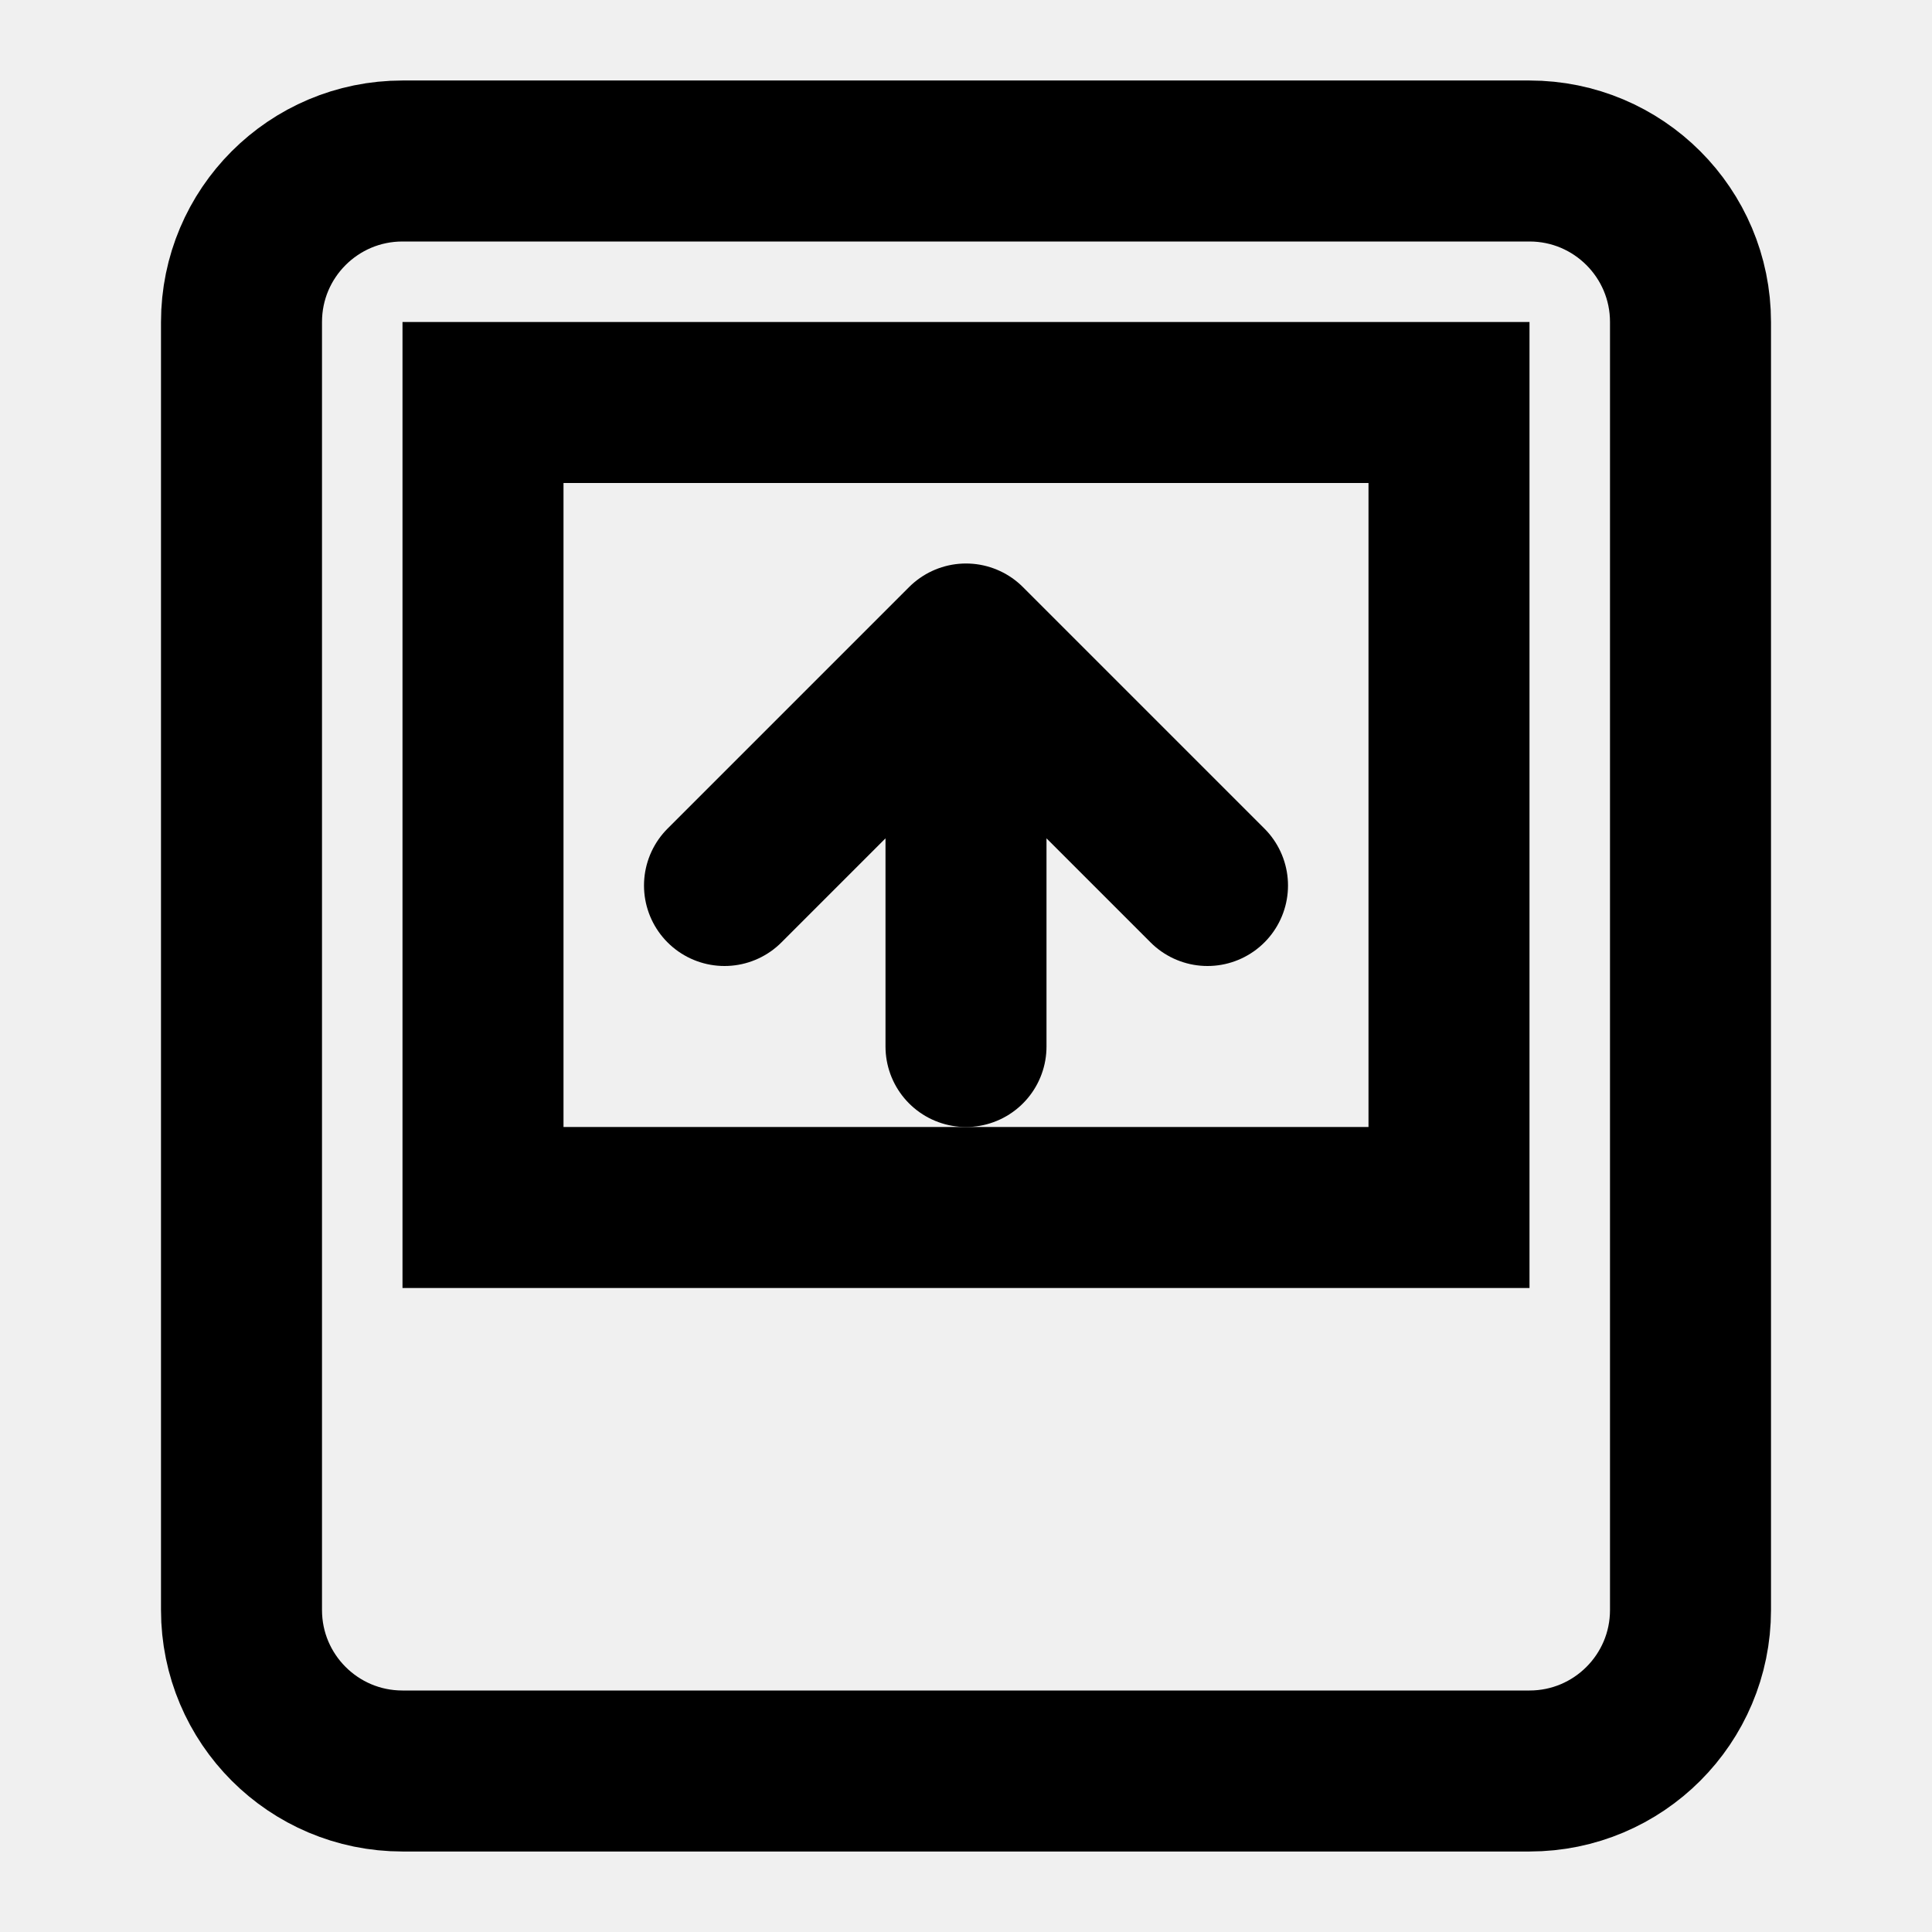
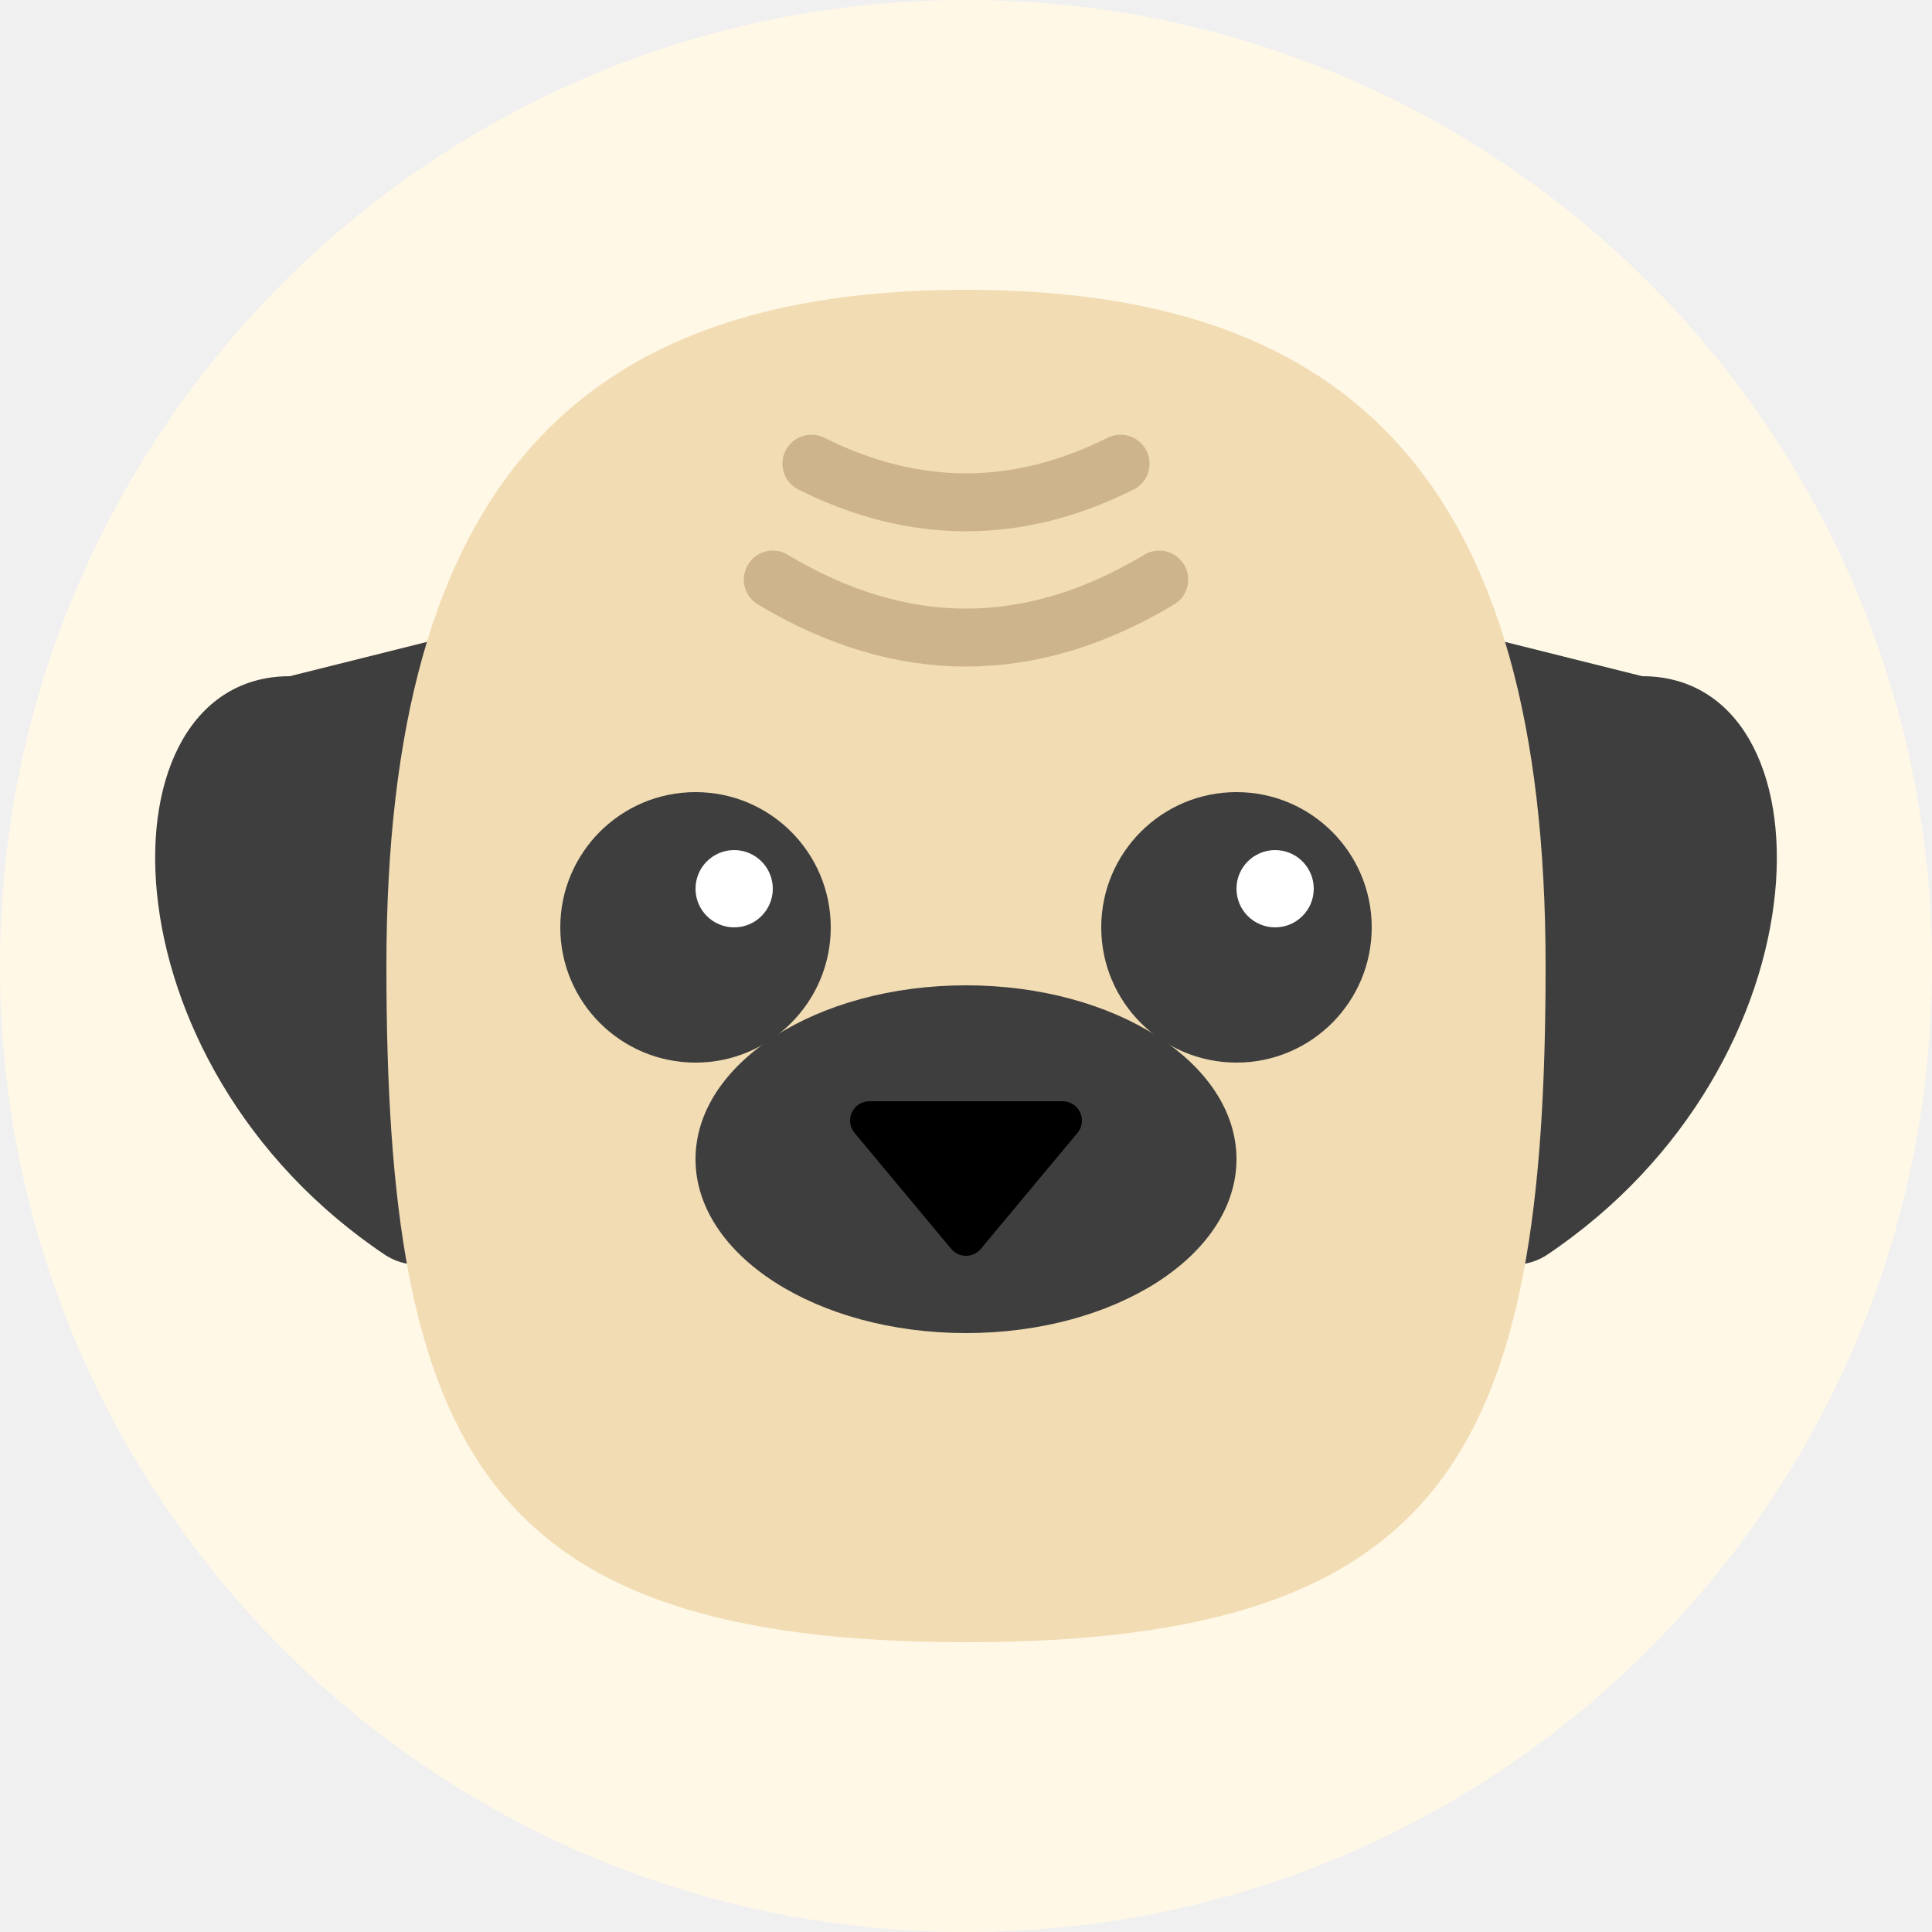
- <svg xmlns="http://www.w3.org/2000/svg" width="64" height="64" viewBox="0 0 24 24" fill="none">
-   <rect x="3" y="2" width="18" height="20" rx="2" stroke="currentColor" stroke-width="2" />
-   <rect x="6" y="5" width="12" height="10" stroke="currentColor" stroke-width="2" />
-   <path d="M12 8V13M12 8L9 11M12 8L15 11" stroke="currentColor" stroke-width="2" stroke-linecap="round" stroke-linejoin="round" />
+ <svg xmlns="http://www.w3.org/2000/svg" width="100" height="100" viewBox="0 0 100 100" fill="none">
+   <circle cx="50" cy="50" r="50" fill="#FFF8E7" />
+   <path d="M15 35C5 35 5 55 20 65C25 68 30 55 30 55L35 30L15 35Z" fill="#3E3E3E" />
+   <path d="M85 35C95 35 95 55 80 65C75 68 70 55 70 55L65 30L85 35Z" fill="#3E3E3E" />
+   <path d="M20 50C20 25 30 15 50 15C70 15 80 25 80 50C80 75 75 85 50 85C25 85 20 75 20 50Z" fill="#F2DCB3" />
+   <circle cx="36" cy="48" r="7" fill="#3E3E3E" />
+   <circle cx="38" cy="46" r="2" fill="white" />
+   <circle cx="64" cy="48" r="7" fill="#3E3E3E" />
+   <circle cx="66" cy="46" r="2" fill="white" />
+   <ellipse cx="50" cy="60" rx="14" ry="9" fill="#3E3E3E" />
+   <path d="M45 58L55 58L50 64L45 58Z" fill="black" stroke="black" stroke-width="2" stroke-linejoin="round" />
+   <path d="M40 30Q50 36 60 30" stroke="#CDB48C" stroke-width="3" stroke-linecap="round" />
+   <path d="M42 24Q50 28 58 24" stroke="#CDB48C" stroke-width="3" stroke-linecap="round" />
</svg>
